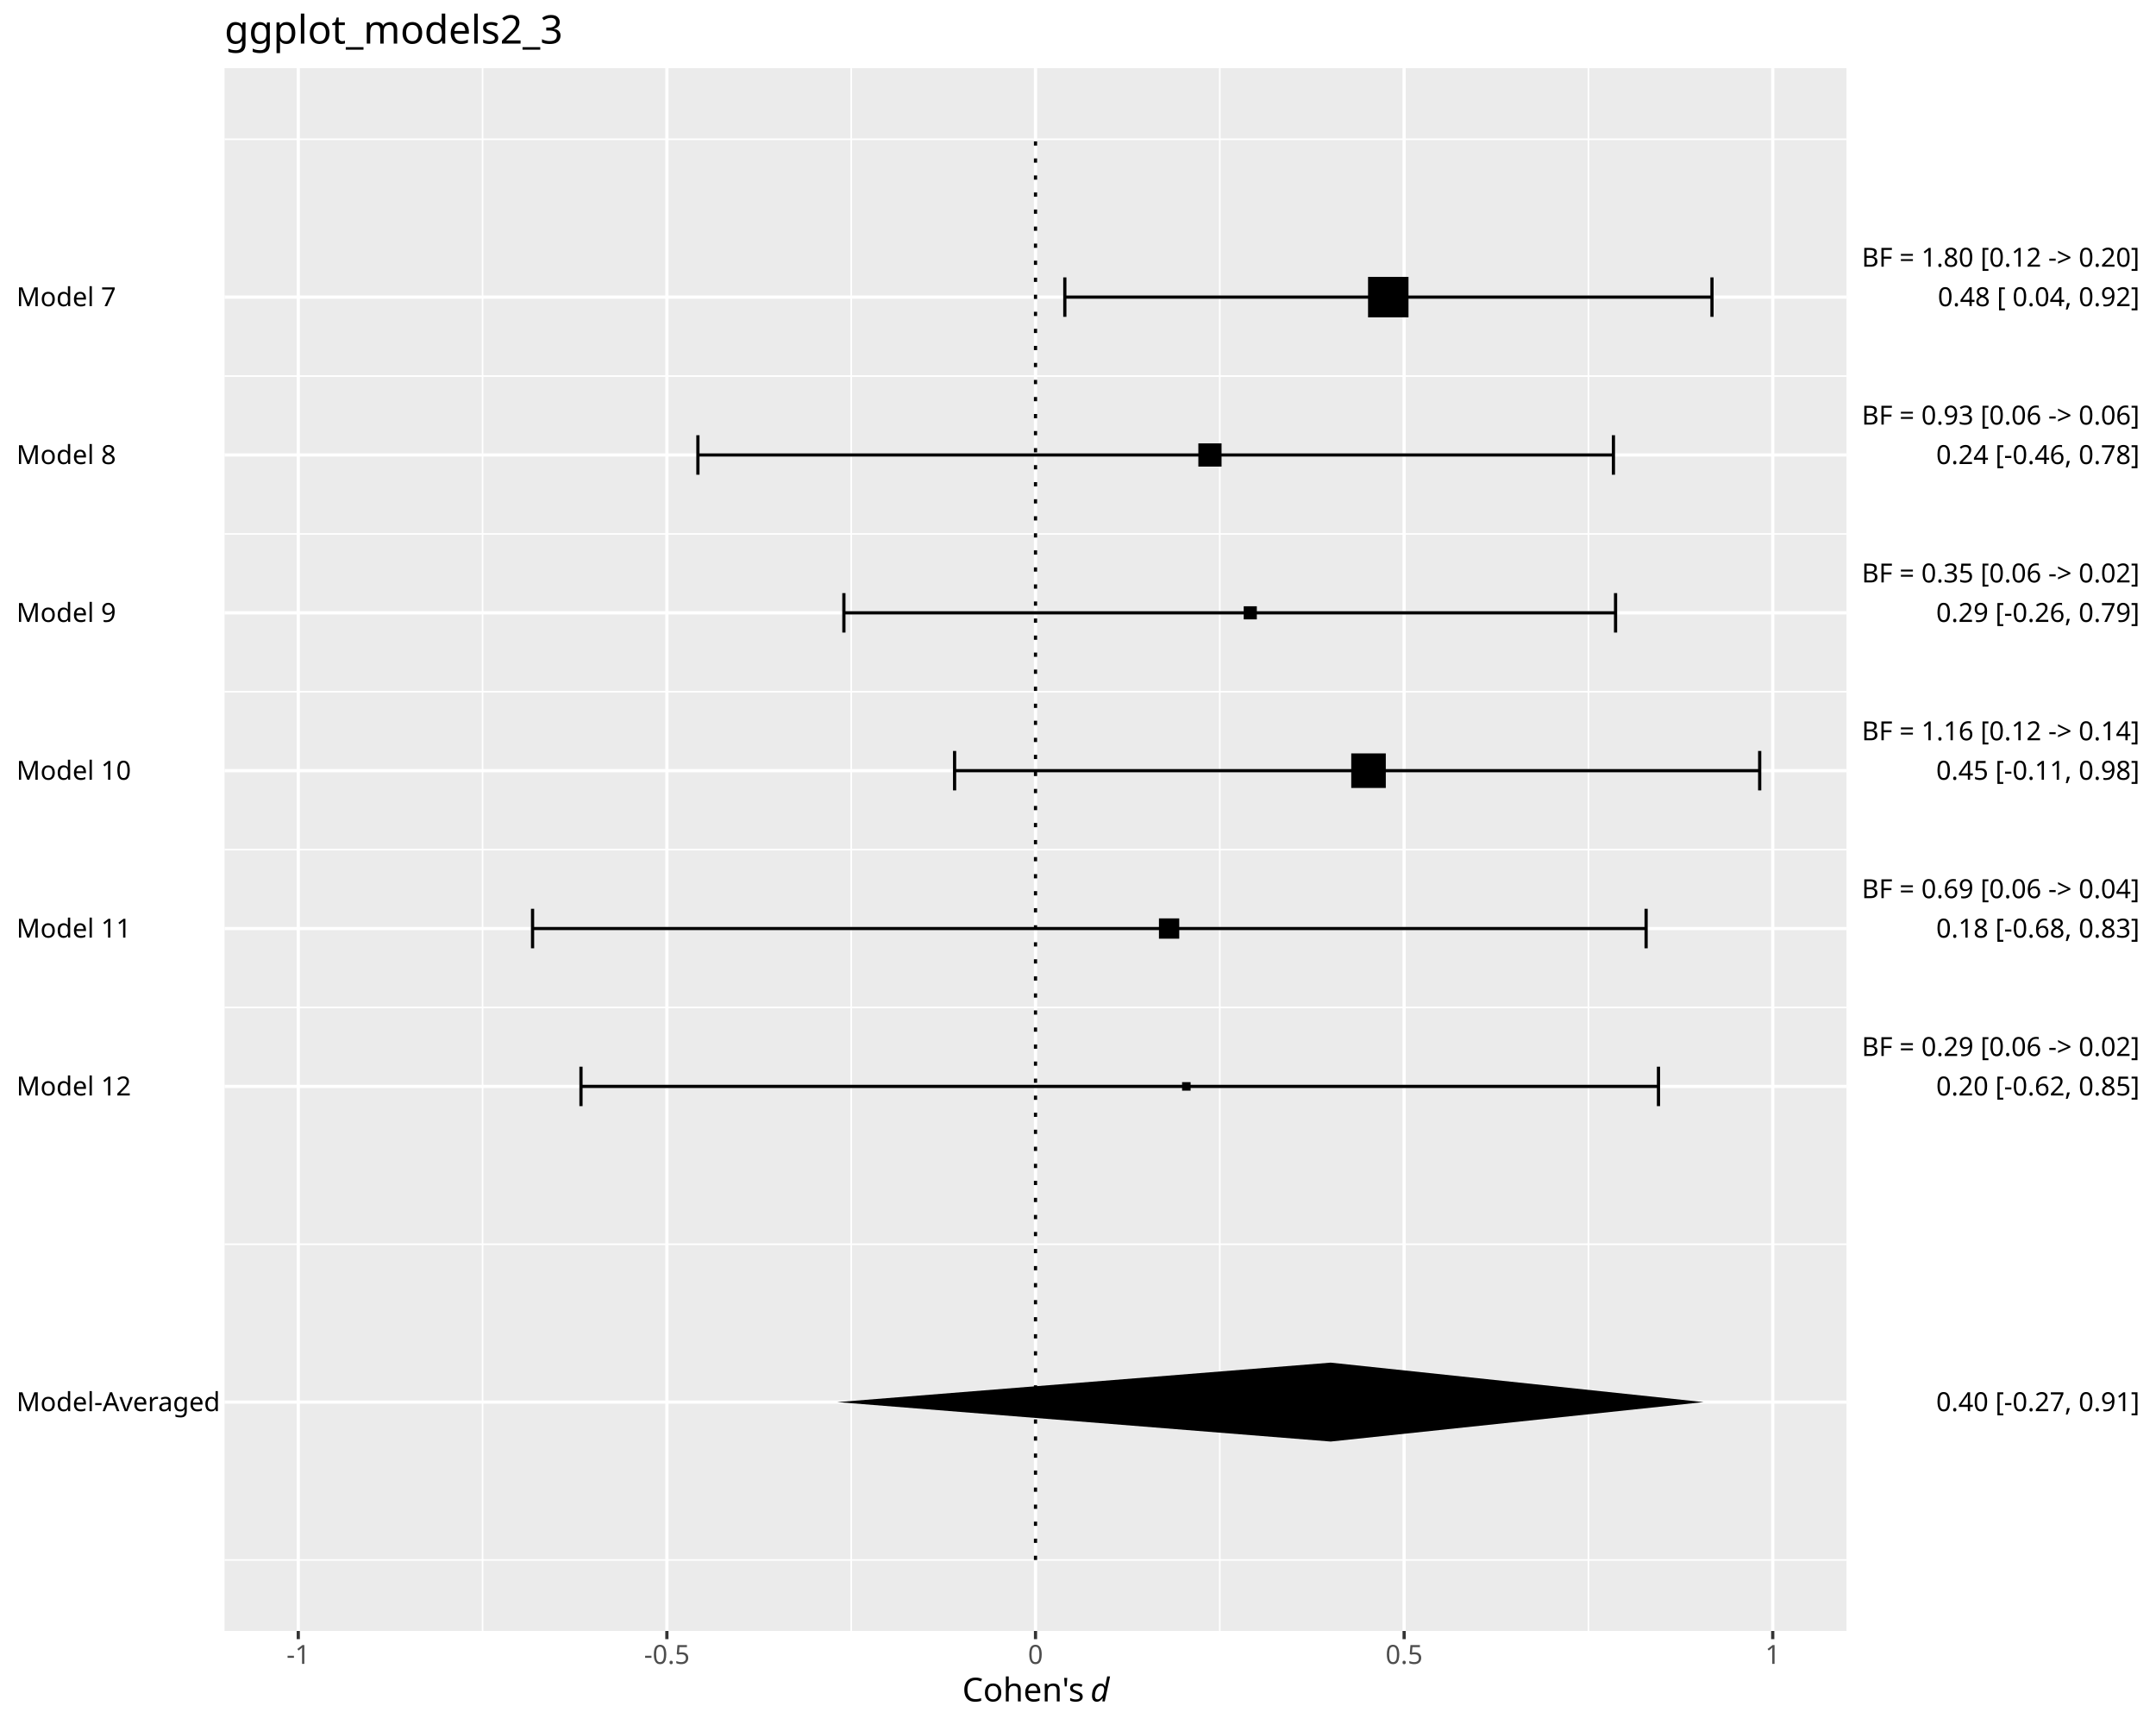
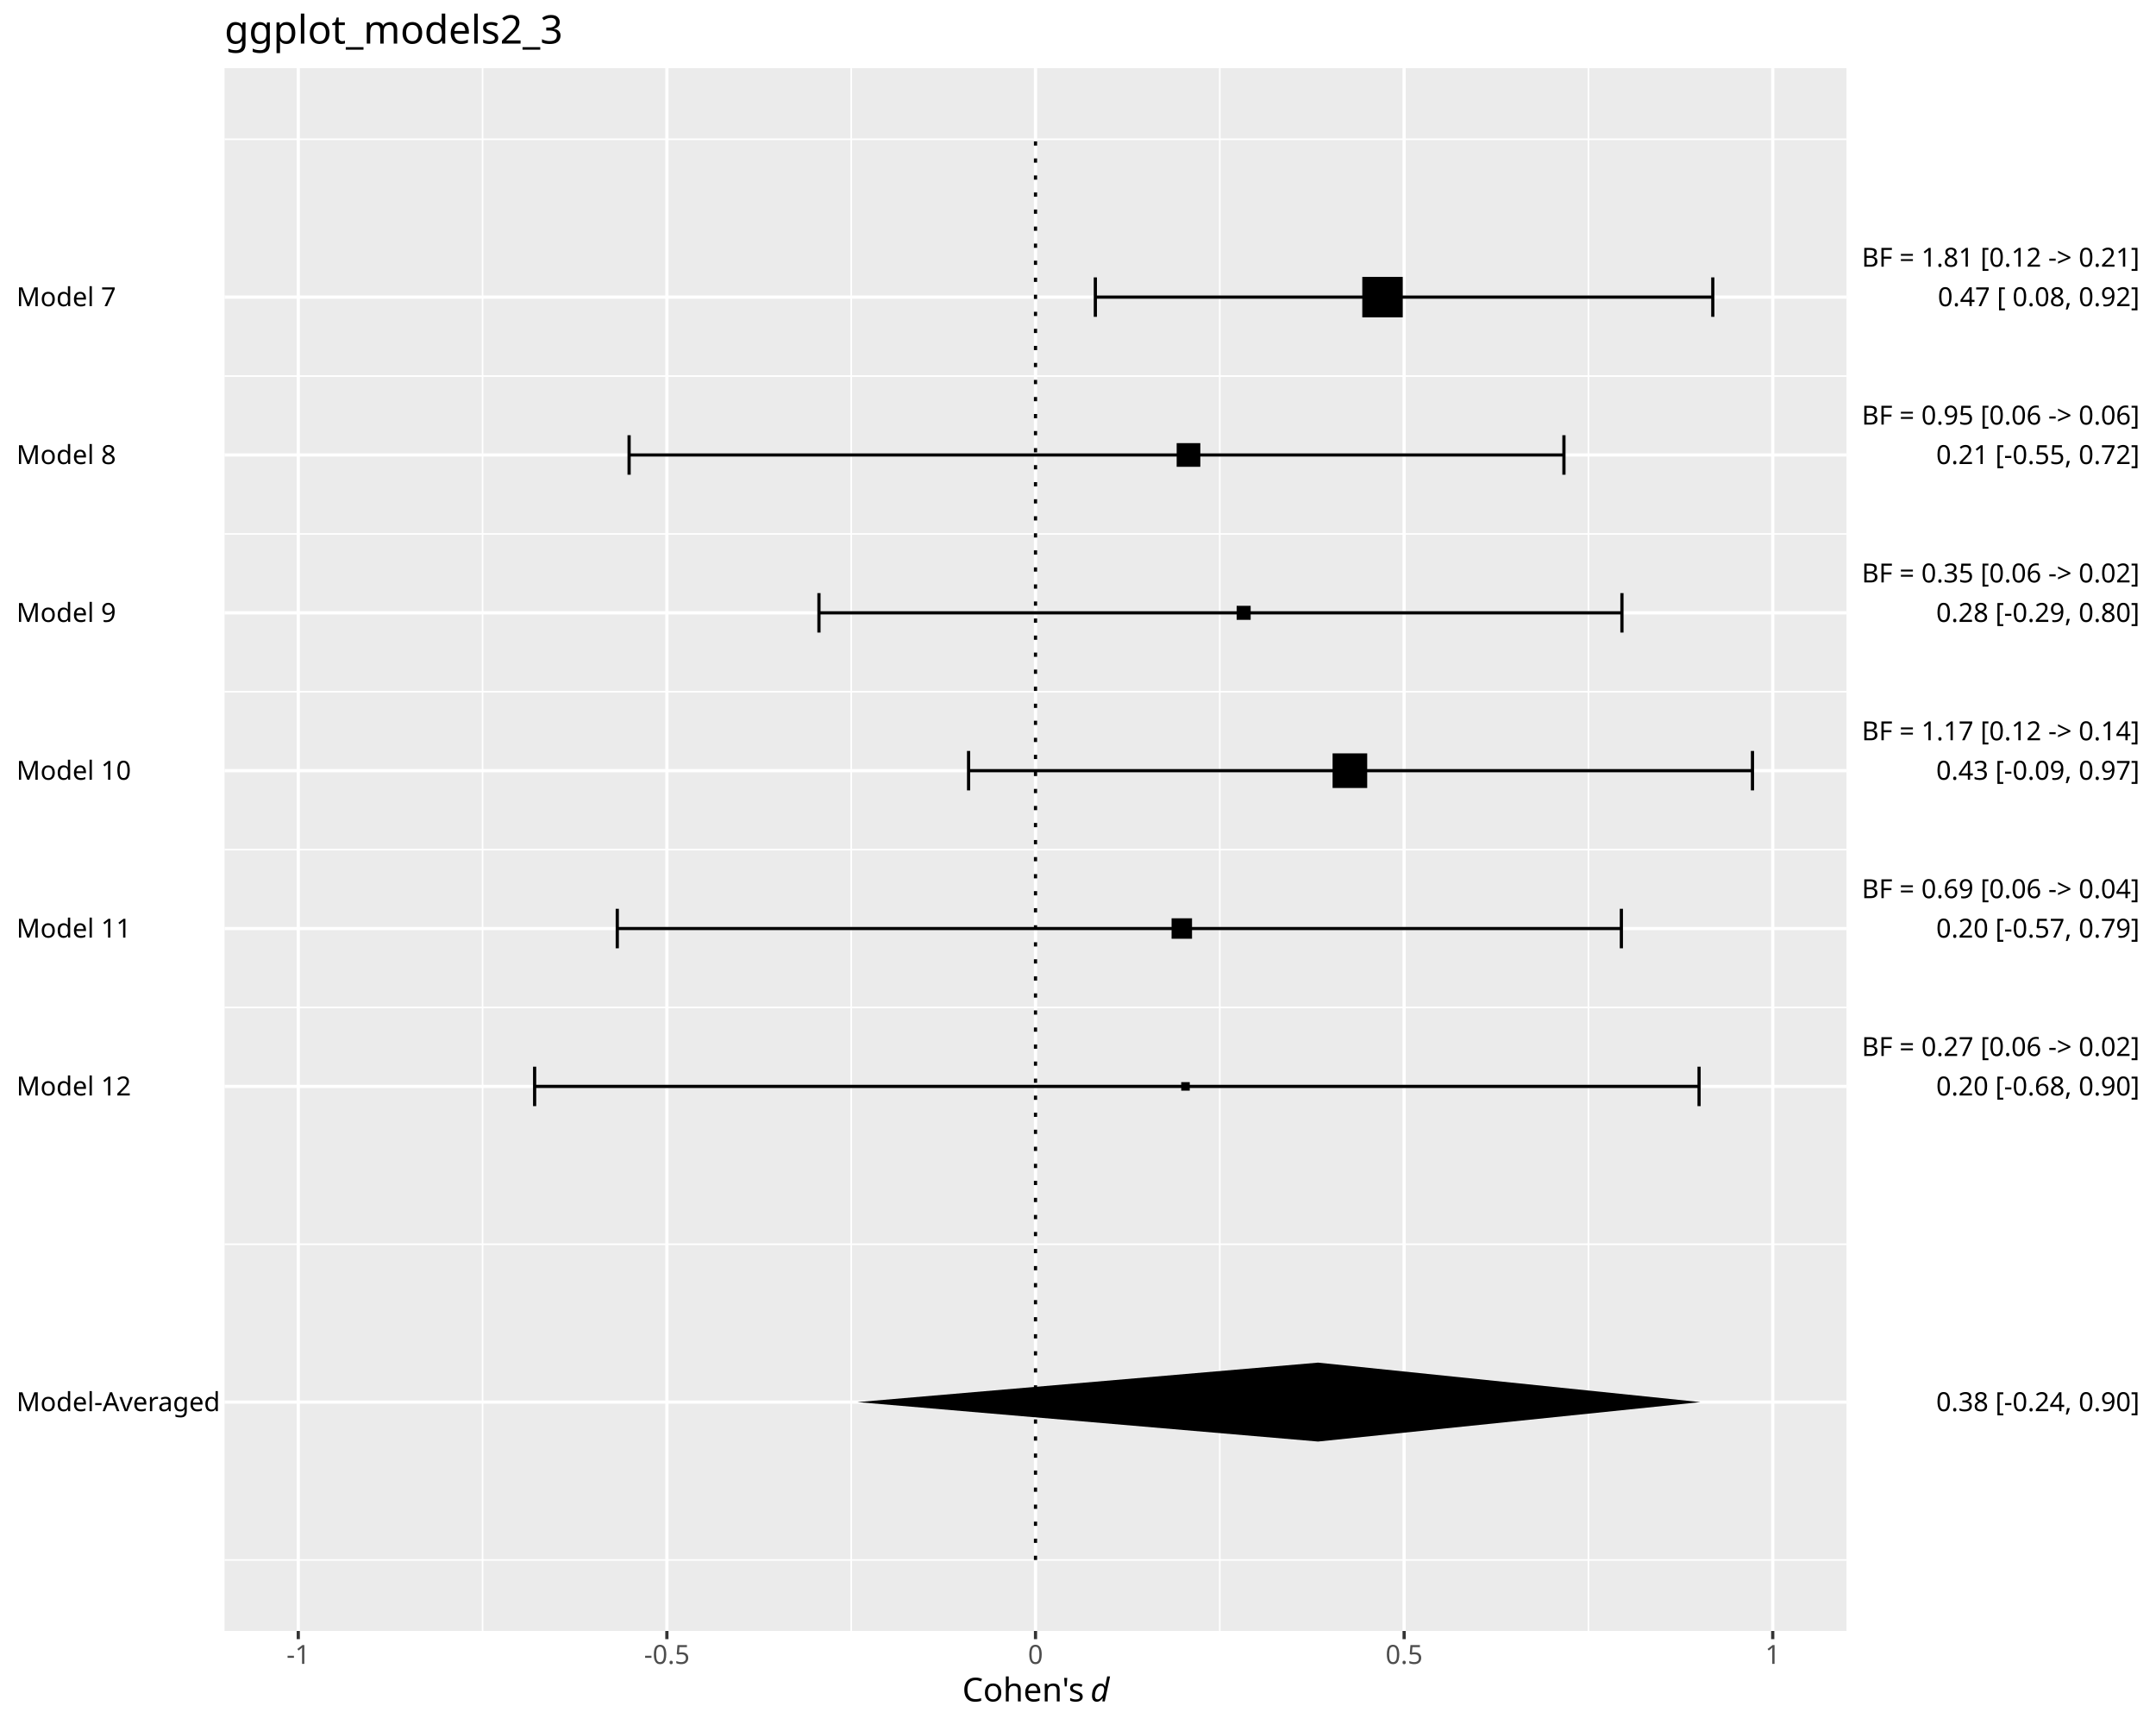
<svg xmlns="http://www.w3.org/2000/svg" class="svglite" data-engine-version="2.0" width="720.00pt" height="576.00pt" viewBox="0 0 720.00 576.00">
  <defs>
    <style type="text/css">
    .svglite line, .svglite polyline, .svglite polygon, .svglite path, .svglite rect, .svglite circle {
      fill: none;
      stroke: #000000;
      stroke-linecap: round;
      stroke-linejoin: round;
      stroke-miterlimit: 10.00;
    }
  </style>
  </defs>
  <rect width="100%" height="100%" style="stroke: none; fill: #FFFFFF;" />
  <defs>
    <clipPath id="cpMC4wMHw3MjAuMDB8MC4wMHw1NzYuMDA=">
      <rect x="0.00" y="0.00" width="720.00" height="576.00" />
    </clipPath>
  </defs>
  <g clip-path="url(#cpMC4wMHw3MjAuMDB8MC4wMHw1NzYuMDA=)">
    <rect x="0.00" y="0.00" width="720.00" height="576.00" style="stroke-width: 1.07; stroke: #FFFFFF; fill: #FFFFFF;" />
  </g>
  <defs>
    <clipPath id="cpNzQuOTl8NjE2LjYzfDIyLjc4fDU0NC42MA==">
      <rect x="74.99" y="22.78" width="541.64" height="521.82" />
    </clipPath>
  </defs>
  <g clip-path="url(#cpNzQuOTl8NjE2LjYzfDIyLjc4fDU0NC42MA==)">
    <rect x="74.99" y="22.78" width="541.64" height="521.82" style="stroke-width: 1.07; stroke: none; fill: #EBEBEB;" />
    <polyline points="74.99,520.89 616.63,520.89 " style="stroke-width: 0.53; stroke: #FFFFFF; stroke-linecap: butt;" />
    <polyline points="74.99,415.47 616.63,415.47 " style="stroke-width: 0.53; stroke: #FFFFFF; stroke-linecap: butt;" />
    <polyline points="74.99,336.40 616.63,336.40 " style="stroke-width: 0.53; stroke: #FFFFFF; stroke-linecap: butt;" />
    <polyline points="74.99,283.69 616.63,283.69 " style="stroke-width: 0.53; stroke: #FFFFFF; stroke-linecap: butt;" />
    <polyline points="74.99,230.98 616.63,230.98 " style="stroke-width: 0.53; stroke: #FFFFFF; stroke-linecap: butt;" />
    <polyline points="74.99,178.28 616.63,178.28 " style="stroke-width: 0.53; stroke: #FFFFFF; stroke-linecap: butt;" />
    <polyline points="74.99,125.57 616.63,125.57 " style="stroke-width: 0.53; stroke: #FFFFFF; stroke-linecap: butt;" />
    <polyline points="74.99,46.50 616.63,46.50 " style="stroke-width: 0.53; stroke: #FFFFFF; stroke-linecap: butt;" />
    <polyline points="161.16,544.60 161.16,22.78 " style="stroke-width: 0.53; stroke: #FFFFFF; stroke-linecap: butt;" />
    <polyline points="284.26,544.60 284.26,22.78 " style="stroke-width: 0.53; stroke: #FFFFFF; stroke-linecap: butt;" />
    <polyline points="407.36,544.60 407.36,22.78 " style="stroke-width: 0.53; stroke: #FFFFFF; stroke-linecap: butt;" />
    <polyline points="530.46,544.60 530.46,22.78 " style="stroke-width: 0.53; stroke: #FFFFFF; stroke-linecap: butt;" />
    <polyline points="74.99,468.18 616.63,468.18 " style="stroke-width: 1.07; stroke: #FFFFFF; stroke-linecap: butt;" />
    <polyline points="74.99,362.76 616.63,362.76 " style="stroke-width: 1.07; stroke: #FFFFFF; stroke-linecap: butt;" />
    <polyline points="74.99,310.05 616.63,310.05 " style="stroke-width: 1.07; stroke: #FFFFFF; stroke-linecap: butt;" />
    <polyline points="74.99,257.34 616.63,257.34 " style="stroke-width: 1.07; stroke: #FFFFFF; stroke-linecap: butt;" />
    <polyline points="74.99,204.63 616.63,204.63 " style="stroke-width: 1.07; stroke: #FFFFFF; stroke-linecap: butt;" />
    <polyline points="74.99,151.92 616.63,151.92 " style="stroke-width: 1.07; stroke: #FFFFFF; stroke-linecap: butt;" />
    <polyline points="74.99,99.21 616.63,99.21 " style="stroke-width: 1.07; stroke: #FFFFFF; stroke-linecap: butt;" />
    <polyline points="99.61,544.60 99.61,22.78 " style="stroke-width: 1.07; stroke: #FFFFFF; stroke-linecap: butt;" />
    <polyline points="222.71,544.60 222.71,22.78 " style="stroke-width: 1.07; stroke: #FFFFFF; stroke-linecap: butt;" />
    <polyline points="345.81,544.60 345.81,22.78 " style="stroke-width: 1.07; stroke: #FFFFFF; stroke-linecap: butt;" />
    <polyline points="468.91,544.60 468.91,22.78 " style="stroke-width: 1.07; stroke: #FFFFFF; stroke-linecap: butt;" />
    <polyline points="592.01,544.60 592.01,22.78 " style="stroke-width: 1.07; stroke: #FFFFFF; stroke-linecap: butt;" />
-     <polyline points="553.85,369.35 553.85,356.17 " style="stroke-width: 1.07; stroke-linecap: butt;" />
-     <polyline points="553.85,362.76 194.02,362.76 " style="stroke-width: 1.07; stroke-linecap: butt;" />
-     <polyline points="194.02,369.35 194.02,356.17 " style="stroke-width: 1.07; stroke-linecap: butt;" />
-     <polyline points="549.72,316.64 549.72,303.46 " style="stroke-width: 1.07; stroke-linecap: butt;" />
-     <polyline points="549.72,310.05 177.85,310.05 " style="stroke-width: 1.07; stroke-linecap: butt;" />
-     <polyline points="177.85,316.64 177.85,303.46 " style="stroke-width: 1.07; stroke-linecap: butt;" />
-     <polyline points="587.65,263.93 587.65,250.75 " style="stroke-width: 1.07; stroke-linecap: butt;" />
-     <polyline points="587.65,257.34 318.79,257.34 " style="stroke-width: 1.07; stroke-linecap: butt;" />
-     <polyline points="318.79,263.93 318.79,250.75 " style="stroke-width: 1.07; stroke-linecap: butt;" />
-     <polyline points="539.52,211.22 539.52,198.04 " style="stroke-width: 1.07; stroke-linecap: butt;" />
-     <polyline points="539.52,204.63 281.82,204.63 " style="stroke-width: 1.07; stroke-linecap: butt;" />
-     <polyline points="281.82,211.22 281.82,198.04 " style="stroke-width: 1.07; stroke-linecap: butt;" />
-     <polyline points="538.81,158.51 538.81,145.33 " style="stroke-width: 1.07; stroke-linecap: butt;" />
-     <polyline points="538.81,151.92 233.07,151.92 " style="stroke-width: 1.07; stroke-linecap: butt;" />
-     <polyline points="233.07,158.51 233.07,145.33 " style="stroke-width: 1.07; stroke-linecap: butt;" />
-     <polyline points="571.72,105.80 571.72,92.62 " style="stroke-width: 1.07; stroke-linecap: butt;" />
-     <polyline points="571.72,99.21 355.60,99.21 " style="stroke-width: 1.07; stroke-linecap: butt;" />
-     <polyline points="355.60,105.80 355.60,92.62 " style="stroke-width: 1.07; stroke-linecap: butt;" />
-     <polygon points="394.76,364.18 397.60,364.18 397.60,361.34 394.76,361.34 " style="stroke-width: 0.71; stroke: none; fill: #000000;" />
-     <polygon points="387.03,313.44 393.81,313.44 393.81,306.66 387.03,306.66 " style="stroke-width: 0.71; stroke: none; fill: #000000;" />
-     <polygon points="451.25,263.11 462.79,263.11 462.79,251.57 451.25,251.57 " style="stroke-width: 0.71; stroke: none; fill: #000000;" />
-     <polygon points="415.34,206.82 419.72,206.82 419.72,202.44 415.34,202.44 " style="stroke-width: 0.71; stroke: none; fill: #000000;" />
-     <polygon points="400.19,155.80 407.94,155.80 407.94,148.05 400.19,148.05 " style="stroke-width: 0.71; stroke: none; fill: #000000;" />
-     <polygon points="456.86,105.97 470.37,105.97 470.37,92.46 456.86,92.46 " style="stroke-width: 0.71; stroke: none; fill: #000000;" />
-     <polygon points="279.62,468.18 444.38,455.00 568.91,468.18 444.38,481.35 " style="stroke-width: 1.07; stroke: none; stroke-linecap: butt; fill: #000000;" />
+     <polyline points="567.41,369.35 567.41,356.17 " style="stroke-width: 1.07; stroke-linecap: butt;" />
+     <polyline points="567.41,362.76 178.54,362.76 " style="stroke-width: 1.07; stroke-linecap: butt;" />
+     <polyline points="178.54,369.35 178.54,356.17 " style="stroke-width: 1.07; stroke-linecap: butt;" />
+     <polyline points="541.46,316.64 541.46,303.46 " style="stroke-width: 1.07; stroke-linecap: butt;" />
+     <polyline points="541.46,310.05 206.14,310.05 " style="stroke-width: 1.07; stroke-linecap: butt;" />
+     <polyline points="206.14,316.64 206.14,303.46 " style="stroke-width: 1.07; stroke-linecap: butt;" />
+     <polyline points="585.24,263.93 585.24,250.75 " style="stroke-width: 1.07; stroke-linecap: butt;" />
+     <polyline points="585.24,257.34 323.46,257.34 " style="stroke-width: 1.07; stroke-linecap: butt;" />
+     <polyline points="323.46,263.93 323.46,250.75 " style="stroke-width: 1.07; stroke-linecap: butt;" />
+     <polyline points="541.65,211.22 541.65,198.04 " style="stroke-width: 1.07; stroke-linecap: butt;" />
+     <polyline points="541.65,204.63 273.49,204.63 " style="stroke-width: 1.07; stroke-linecap: butt;" />
+     <polyline points="273.49,211.22 273.49,198.04 " style="stroke-width: 1.07; stroke-linecap: butt;" />
+     <polyline points="522.28,158.51 522.28,145.33 " style="stroke-width: 1.07; stroke-linecap: butt;" />
+     <polyline points="522.28,151.92 210.09,151.92 " style="stroke-width: 1.07; stroke-linecap: butt;" />
+     <polyline points="210.09,158.51 210.09,145.33 " style="stroke-width: 1.07; stroke-linecap: butt;" />
+     <polyline points="571.99,105.80 571.99,92.62 " style="stroke-width: 1.07; stroke-linecap: butt;" />
+     <polyline points="571.99,99.21 365.79,99.21 " style="stroke-width: 1.07; stroke-linecap: butt;" />
+     <polyline points="365.79,105.80 365.79,92.62 " style="stroke-width: 1.07; stroke-linecap: butt;" />
+     <polygon points="394.47,364.18 397.32,364.18 397.32,361.34 394.47,361.34 " style="stroke-width: 0.71; stroke: none; fill: #000000;" />
+     <polygon points="391.25,313.46 398.08,313.46 398.08,306.63 391.25,306.63 " style="stroke-width: 0.71; stroke: none; fill: #000000;" />
+     <polygon points="445.02,263.12 456.58,263.12 456.58,251.56 445.02,251.56 " style="stroke-width: 0.71; stroke: none; fill: #000000;" />
+     <polygon points="412.98,206.97 417.66,206.97 417.66,202.29 412.98,202.29 " style="stroke-width: 0.71; stroke: none; fill: #000000;" />
+     <polygon points="392.95,155.87 400.85,155.87 400.85,147.97 392.95,147.97 " style="stroke-width: 0.71; stroke: none; fill: #000000;" />
+     <polygon points="454.94,105.97 468.45,105.97 468.45,92.46 454.94,92.46 " style="stroke-width: 0.71; stroke: none; fill: #000000;" />
+     <polygon points="286.34,468.18 440.16,455.00 567.85,468.18 440.16,481.35 " style="stroke-width: 1.07; stroke: none; stroke-linecap: butt; fill: #000000;" />
    <polyline points="345.81,520.89 345.81,46.50 " style="stroke-width: 1.07; stroke-dasharray: 1.42,4.27; stroke-linecap: butt;" />
  </g>
  <g clip-path="url(#cpMC4wMHw3MjAuMDB8MC4wMHw1NzYuMDA=)">
    <text x="5.48" y="471.20" style="font-size: 8.80px; font-family: sans;" textLength="64.58px" lengthAdjust="spacingAndGlyphs">Model-Averaged</text>
    <text x="5.48" y="365.79" style="font-size: 8.80px; font-family: sans;" textLength="36.20px" lengthAdjust="spacingAndGlyphs">Model 12</text>
    <text x="5.48" y="313.08" style="font-size: 8.80px; font-family: sans;" textLength="36.20px" lengthAdjust="spacingAndGlyphs">Model 11</text>
    <text x="5.48" y="260.37" style="font-size: 8.80px; font-family: sans;" textLength="36.20px" lengthAdjust="spacingAndGlyphs">Model 10</text>
    <text x="5.48" y="207.66" style="font-size: 8.80px; font-family: sans;" textLength="31.31px" lengthAdjust="spacingAndGlyphs">Model 9</text>
    <text x="5.48" y="154.95" style="font-size: 8.80px; font-family: sans;" textLength="31.31px" lengthAdjust="spacingAndGlyphs">Model 8</text>
    <text x="5.48" y="102.24" style="font-size: 8.80px; font-family: sans;" textLength="31.31px" lengthAdjust="spacingAndGlyphs">Model 7</text>
-     <text x="714.52" y="471.20" text-anchor="end" style="font-size: 8.80px; font-family: sans;" textLength="66.54px" lengthAdjust="spacingAndGlyphs">0.40 [-0.27, 0.91]</text>
-     <text x="714.52" y="365.79" text-anchor="end" style="font-size: 8.80px; font-family: sans;" textLength="66.54px" lengthAdjust="spacingAndGlyphs">0.20 [-0.62, 0.85]</text>
-     <text x="714.52" y="313.08" text-anchor="end" style="font-size: 8.80px; font-family: sans;" textLength="66.54px" lengthAdjust="spacingAndGlyphs">0.18 [-0.68, 0.83]</text>
-     <text x="714.52" y="260.37" text-anchor="end" style="font-size: 8.80px; font-family: sans;" textLength="66.54px" lengthAdjust="spacingAndGlyphs">0.45 [-0.11, 0.98]</text>
-     <text x="714.52" y="207.66" text-anchor="end" style="font-size: 8.80px; font-family: sans;" textLength="66.54px" lengthAdjust="spacingAndGlyphs">0.29 [-0.26, 0.79]</text>
-     <text x="714.52" y="154.95" text-anchor="end" style="font-size: 8.80px; font-family: sans;" textLength="66.54px" lengthAdjust="spacingAndGlyphs">0.24 [-0.46, 0.78]</text>
-     <text x="714.52" y="102.24" text-anchor="end" style="font-size: 8.80px; font-family: sans;" textLength="66.05px" lengthAdjust="spacingAndGlyphs">0.48 [ 0.04, 0.92]</text>
-     <text x="714.52" y="352.61" text-anchor="end" style="font-size: 8.80px; font-family: sans;" textLength="92.96px" lengthAdjust="spacingAndGlyphs">BF = 0.29 [0.06 -&gt; 0.02]</text>
+     <text x="714.52" y="471.20" text-anchor="end" style="font-size: 8.80px; font-family: sans;" textLength="66.54px" lengthAdjust="spacingAndGlyphs">0.38 [-0.24, 0.90]</text>
+     <text x="714.52" y="365.79" text-anchor="end" style="font-size: 8.80px; font-family: sans;" textLength="66.54px" lengthAdjust="spacingAndGlyphs">0.20 [-0.68, 0.90]</text>
+     <text x="714.52" y="313.08" text-anchor="end" style="font-size: 8.80px; font-family: sans;" textLength="66.54px" lengthAdjust="spacingAndGlyphs">0.20 [-0.57, 0.79]</text>
+     <text x="714.52" y="260.37" text-anchor="end" style="font-size: 8.80px; font-family: sans;" textLength="66.54px" lengthAdjust="spacingAndGlyphs">0.43 [-0.09, 0.97]</text>
+     <text x="714.52" y="207.66" text-anchor="end" style="font-size: 8.80px; font-family: sans;" textLength="66.54px" lengthAdjust="spacingAndGlyphs">0.28 [-0.29, 0.80]</text>
+     <text x="714.52" y="154.95" text-anchor="end" style="font-size: 8.80px; font-family: sans;" textLength="66.54px" lengthAdjust="spacingAndGlyphs">0.21 [-0.55, 0.72]</text>
+     <text x="714.52" y="102.24" text-anchor="end" style="font-size: 8.80px; font-family: sans;" textLength="66.05px" lengthAdjust="spacingAndGlyphs">0.47 [ 0.08, 0.92]</text>
+     <text x="714.52" y="352.61" text-anchor="end" style="font-size: 8.80px; font-family: sans;" textLength="92.96px" lengthAdjust="spacingAndGlyphs">BF = 0.27 [0.06 -&gt; 0.02]</text>
    <text x="714.52" y="299.90" text-anchor="end" style="font-size: 8.80px; font-family: sans;" textLength="92.96px" lengthAdjust="spacingAndGlyphs">BF = 0.69 [0.06 -&gt; 0.04]</text>
-     <text x="714.52" y="247.19" text-anchor="end" style="font-size: 8.80px; font-family: sans;" textLength="92.96px" lengthAdjust="spacingAndGlyphs">BF = 1.16 [0.12 -&gt; 0.14]</text>
+     <text x="714.52" y="247.19" text-anchor="end" style="font-size: 8.80px; font-family: sans;" textLength="92.96px" lengthAdjust="spacingAndGlyphs">BF = 1.17 [0.12 -&gt; 0.14]</text>
    <text x="714.52" y="194.48" text-anchor="end" style="font-size: 8.80px; font-family: sans;" textLength="92.96px" lengthAdjust="spacingAndGlyphs">BF = 0.35 [0.06 -&gt; 0.02]</text>
-     <text x="714.52" y="141.77" text-anchor="end" style="font-size: 8.80px; font-family: sans;" textLength="92.96px" lengthAdjust="spacingAndGlyphs">BF = 0.93 [0.06 -&gt; 0.06]</text>
-     <text x="714.52" y="89.06" text-anchor="end" style="font-size: 8.80px; font-family: sans;" textLength="92.96px" lengthAdjust="spacingAndGlyphs">BF = 1.80 [0.12 -&gt; 0.20]</text>
+     <text x="714.52" y="141.77" text-anchor="end" style="font-size: 8.80px; font-family: sans;" textLength="92.96px" lengthAdjust="spacingAndGlyphs">BF = 0.95 [0.06 -&gt; 0.06]</text>
+     <text x="714.52" y="89.06" text-anchor="end" style="font-size: 8.80px; font-family: sans;" textLength="92.96px" lengthAdjust="spacingAndGlyphs">BF = 1.81 [0.12 -&gt; 0.21]</text>
    <polyline points="99.61,547.34 99.61,544.60 " style="stroke-width: 1.07; stroke: #333333; stroke-linecap: butt;" />
    <polyline points="222.71,547.34 222.71,544.60 " style="stroke-width: 1.07; stroke: #333333; stroke-linecap: butt;" />
    <polyline points="345.81,547.34 345.81,544.60 " style="stroke-width: 1.07; stroke: #333333; stroke-linecap: butt;" />
    <polyline points="468.91,547.34 468.91,544.60 " style="stroke-width: 1.07; stroke: #333333; stroke-linecap: butt;" />
    <polyline points="592.01,547.34 592.01,544.60 " style="stroke-width: 1.07; stroke: #333333; stroke-linecap: butt;" />
    <text x="99.61" y="555.59" text-anchor="middle" style="font-size: 8.80px; fill: #4D4D4D; font-family: sans;" textLength="7.82px" lengthAdjust="spacingAndGlyphs">-1</text>
    <text x="222.71" y="555.59" text-anchor="middle" style="font-size: 8.80px; fill: #4D4D4D; font-family: sans;" textLength="15.16px" lengthAdjust="spacingAndGlyphs">-0.5</text>
    <text x="345.81" y="555.59" text-anchor="middle" style="font-size: 8.80px; fill: #4D4D4D; font-family: sans;" textLength="4.89px" lengthAdjust="spacingAndGlyphs">0</text>
    <text x="468.91" y="555.59" text-anchor="middle" style="font-size: 8.80px; fill: #4D4D4D; font-family: sans;" textLength="12.23px" lengthAdjust="spacingAndGlyphs">0.5</text>
    <text x="592.01" y="555.59" text-anchor="middle" style="font-size: 8.80px; fill: #4D4D4D; font-family: sans;" textLength="4.89px" lengthAdjust="spacingAndGlyphs">1</text>
    <text x="321.36" y="568.13" style="font-size: 11.00px; font-family: sans;" textLength="40.02px" lengthAdjust="spacingAndGlyphs">Cohen's</text>
    <text x="361.39" y="568.13" style="font-size: 11.00px; font-family: sans;" textLength="2.75px" lengthAdjust="spacingAndGlyphs"> </text>
    <text x="364.14" y="568.13" style="font-size: 11.00px; font-style: italic; font-family: sans;" textLength="6.12px" lengthAdjust="spacingAndGlyphs">d</text>
    <text x="74.99" y="14.56" style="font-size: 13.20px; font-family: sans;" textLength="107.89px" lengthAdjust="spacingAndGlyphs">ggplot_models2_3</text>
  </g>
</svg>
